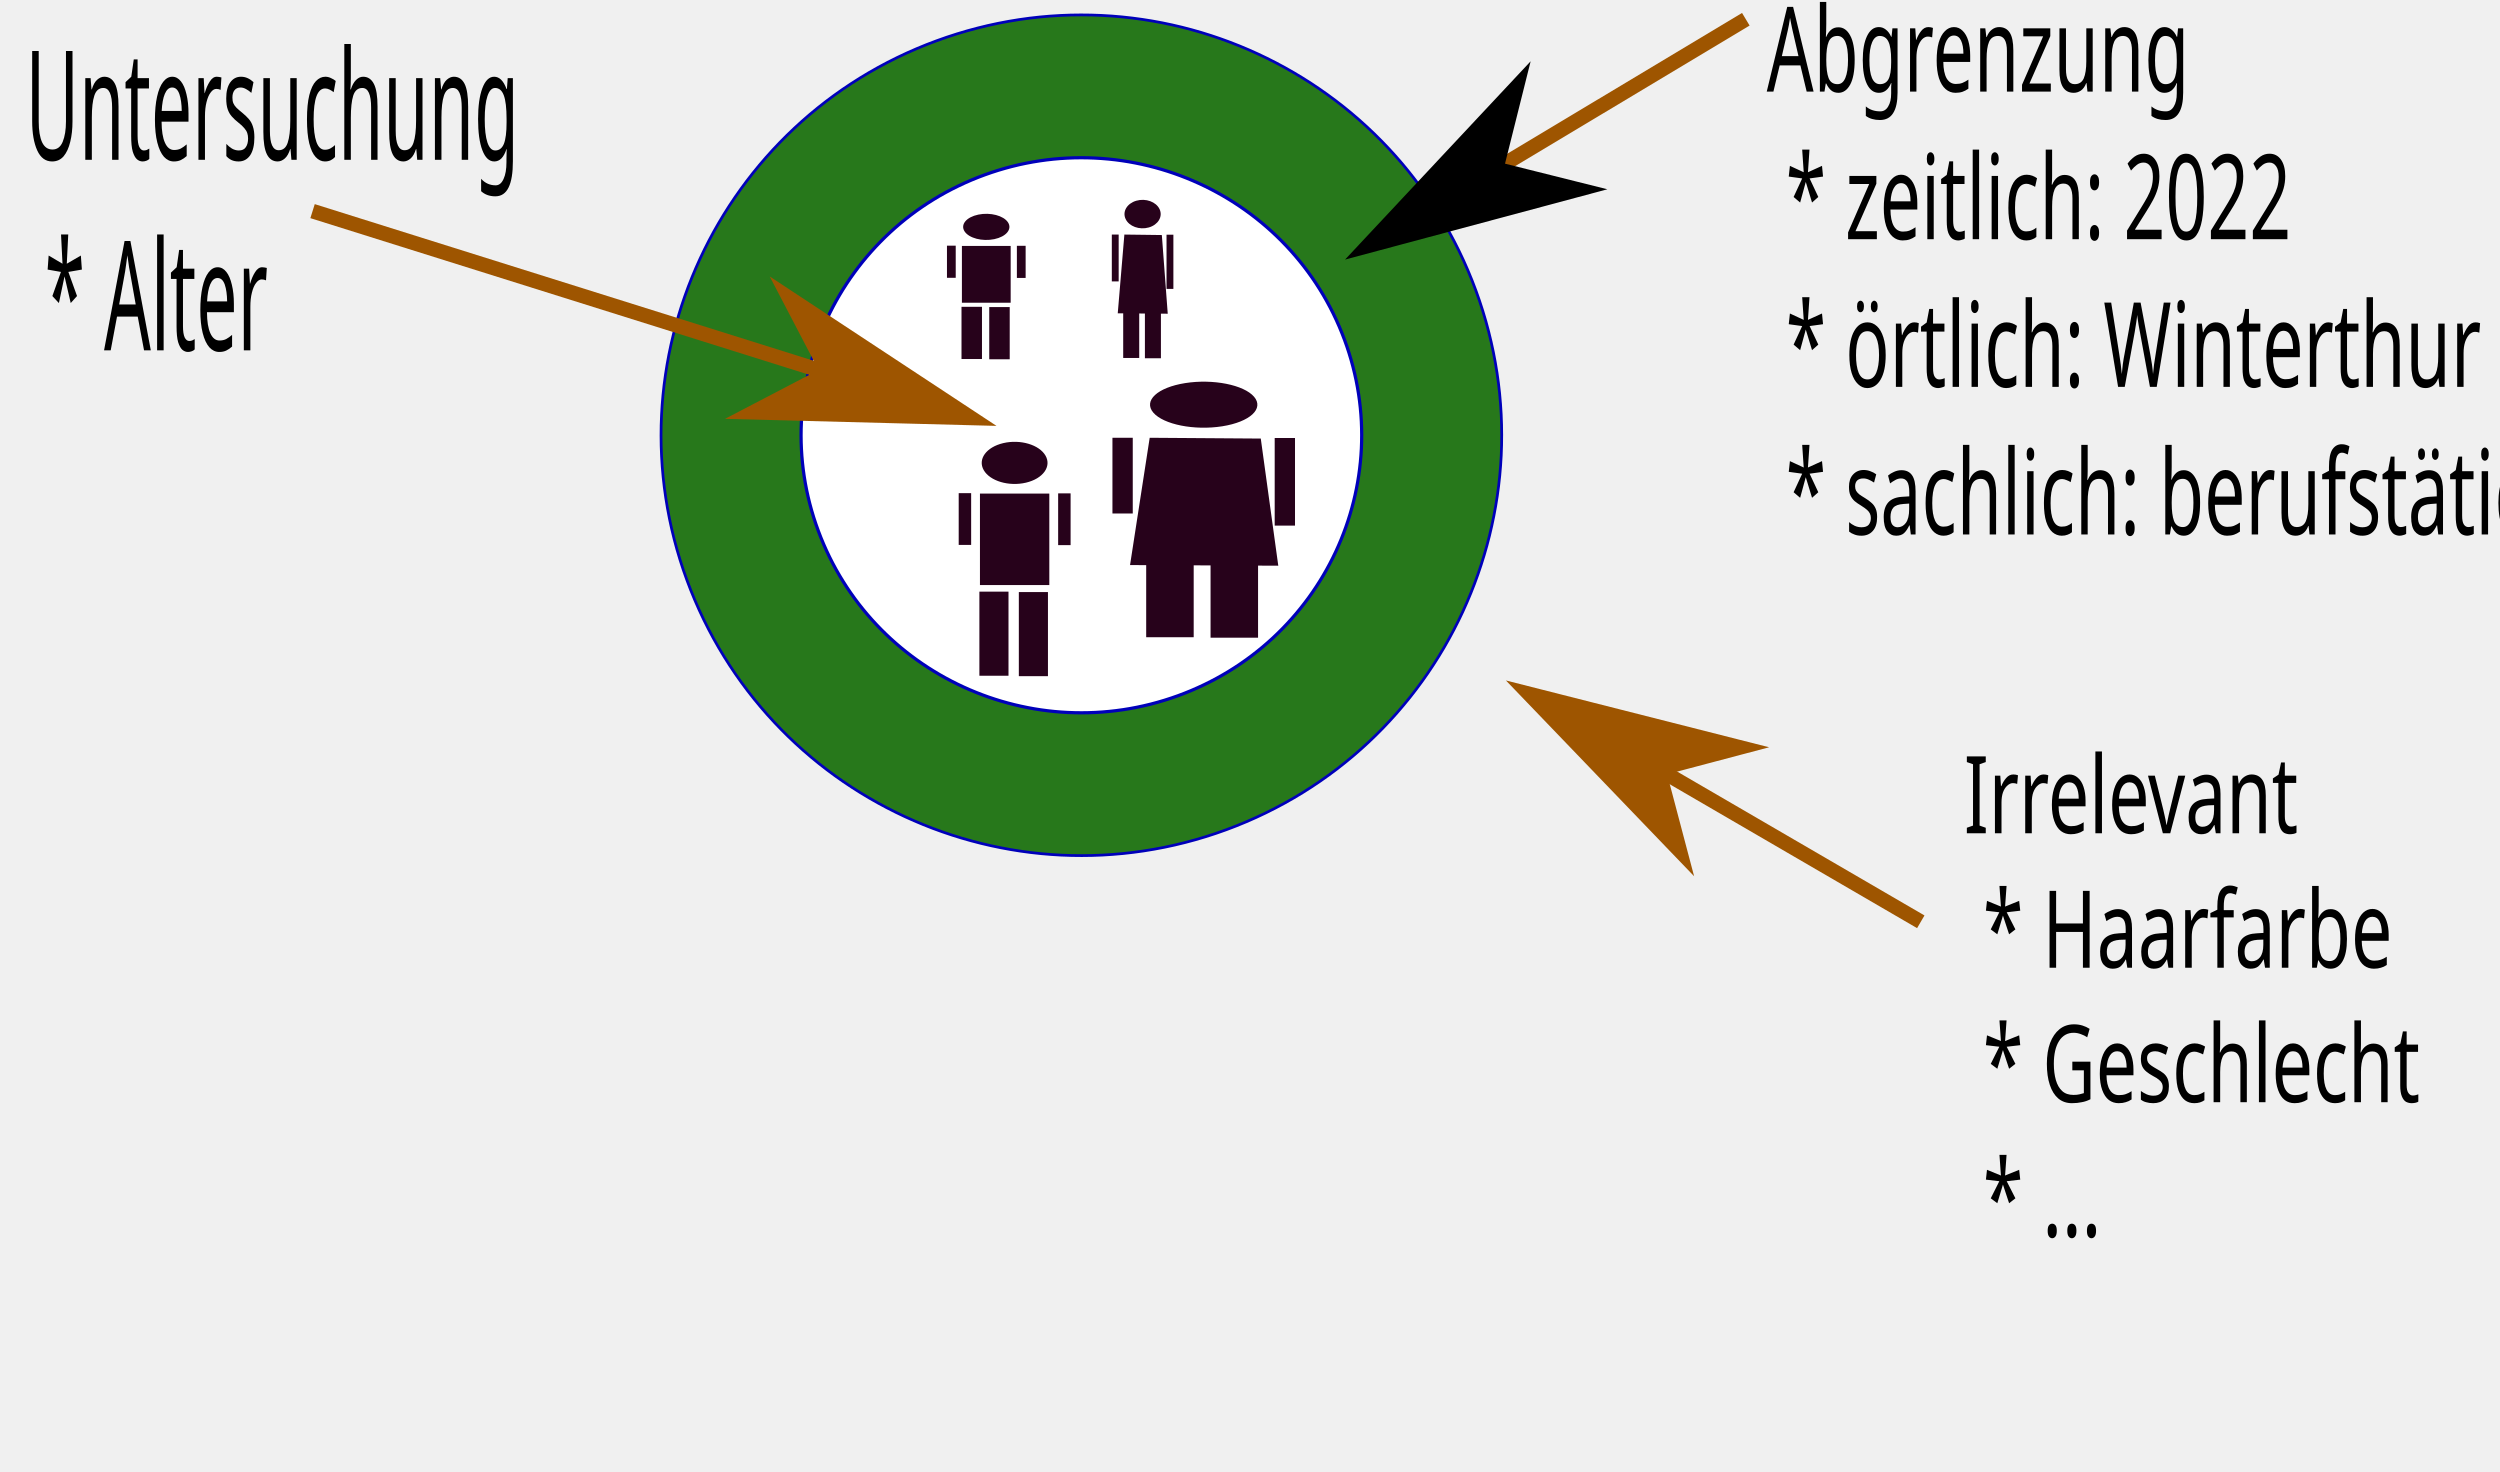
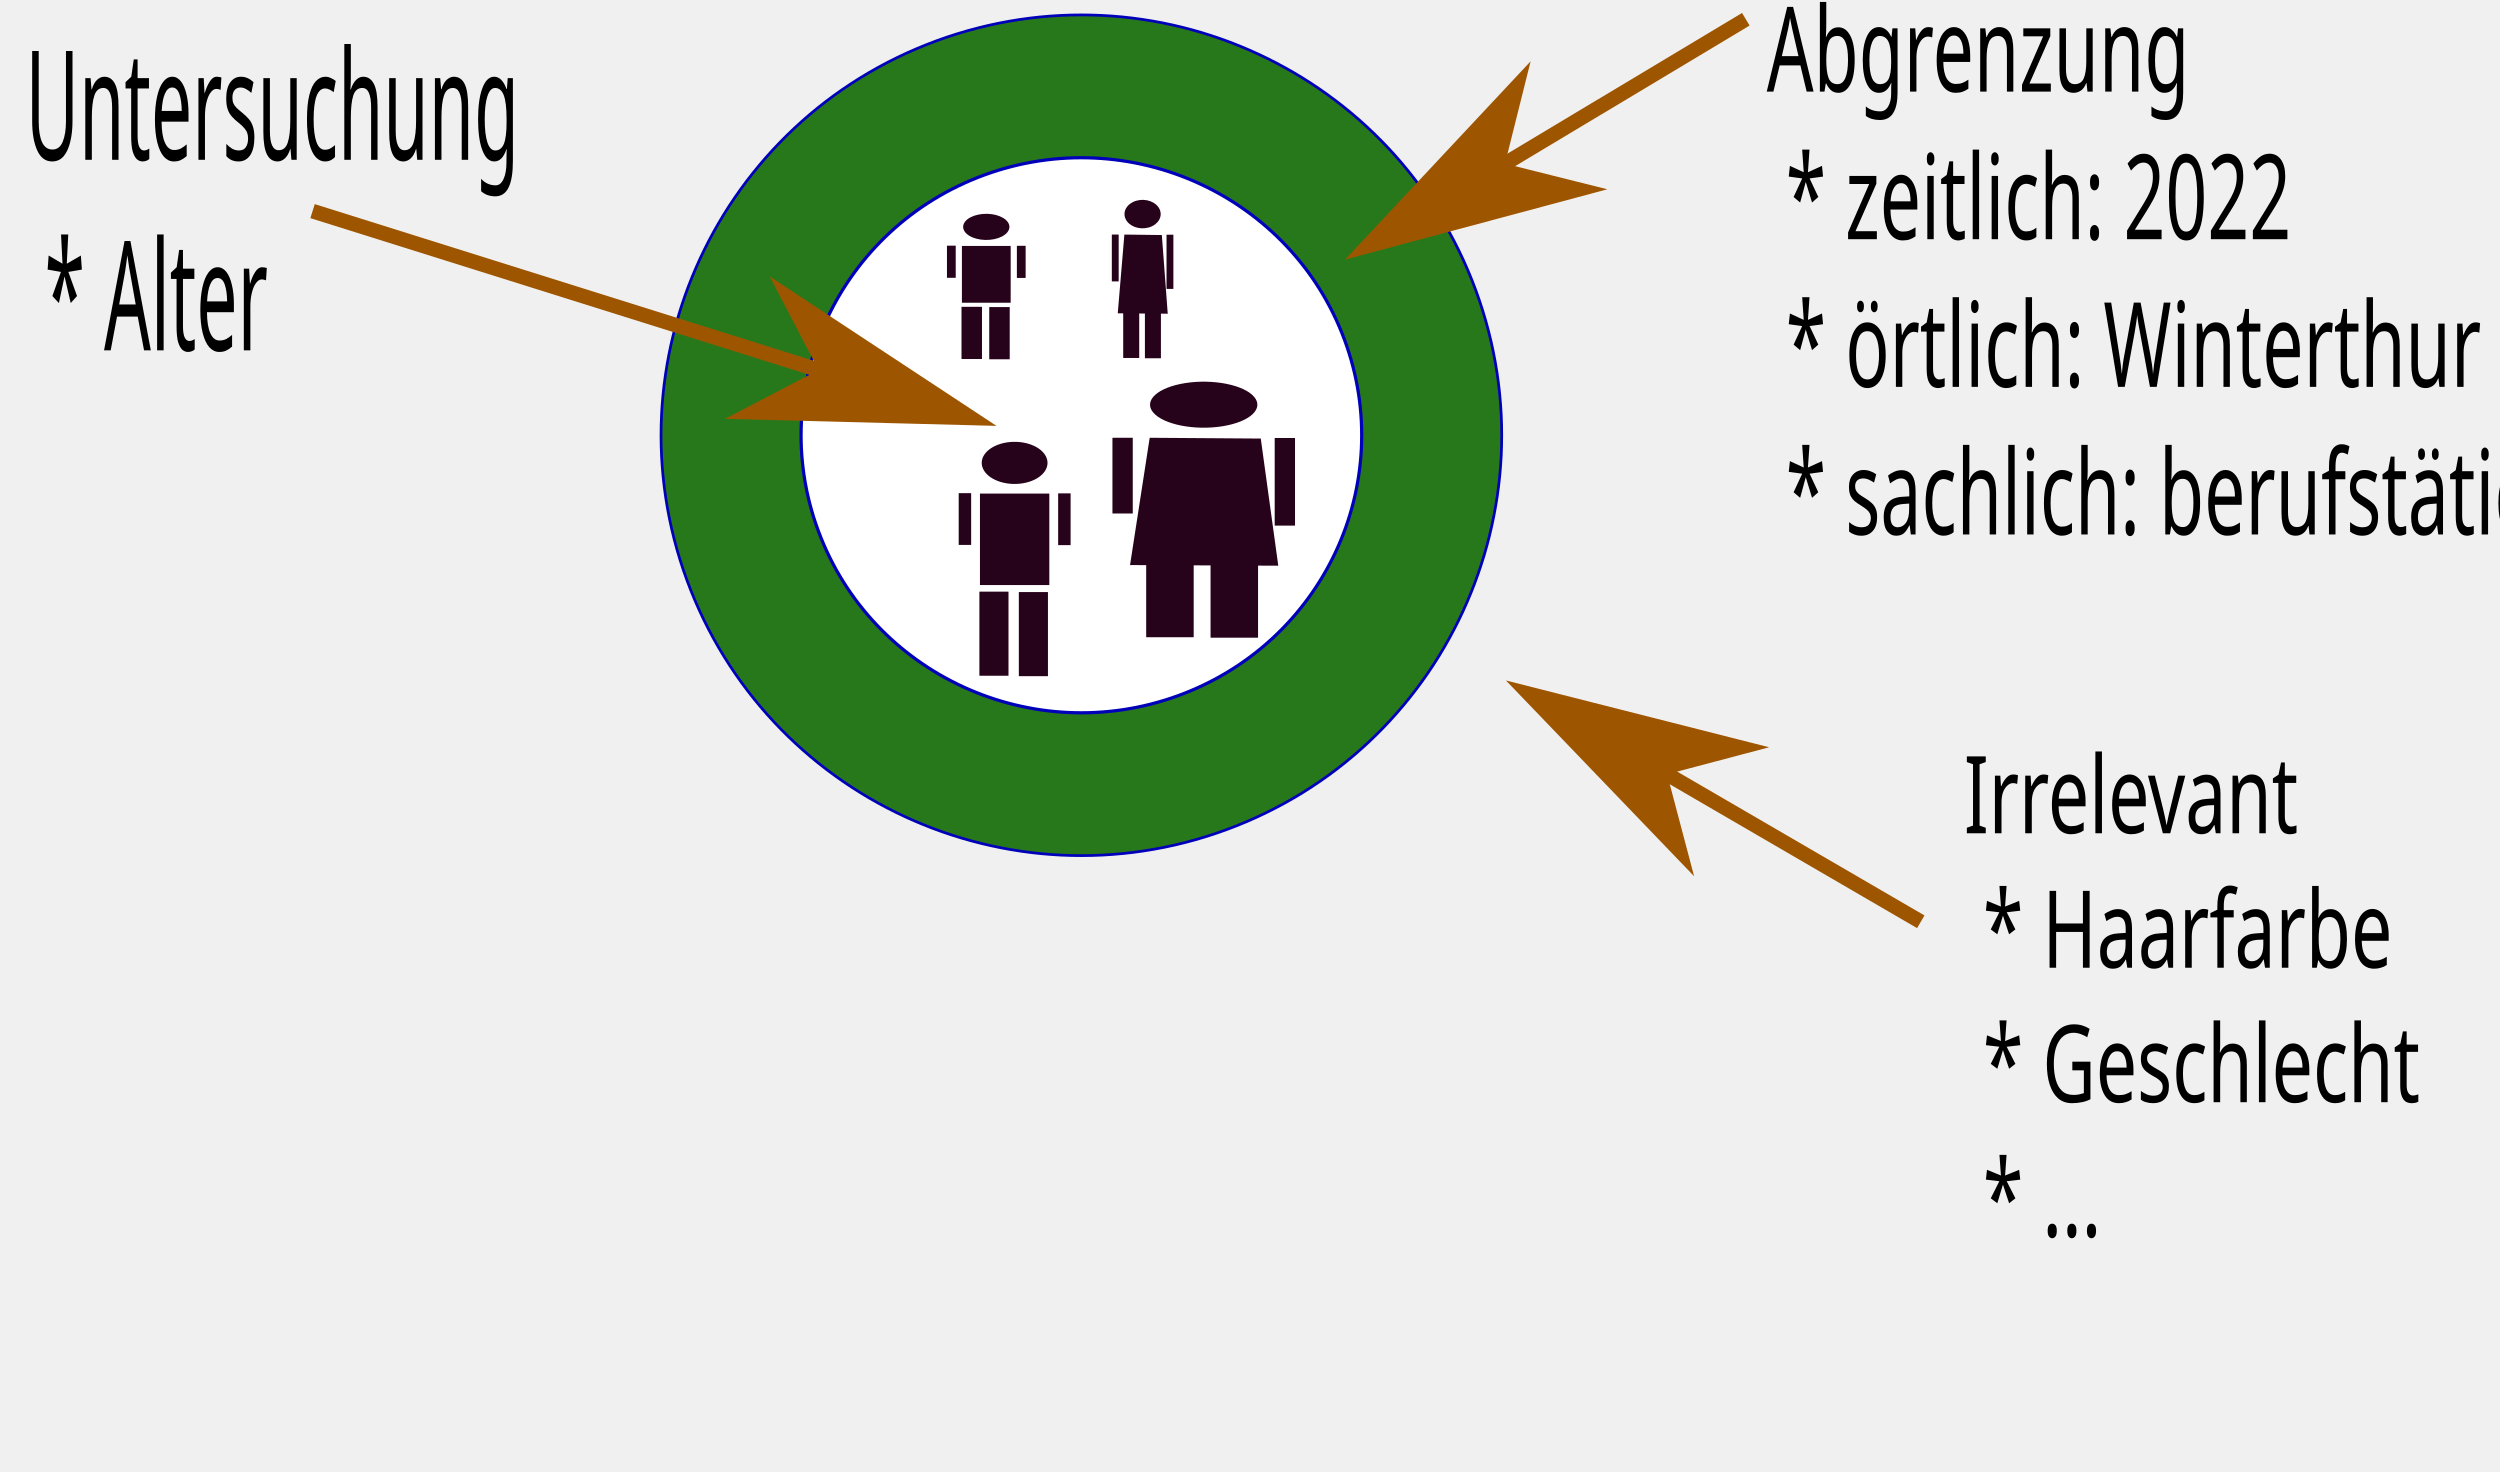
<svg xmlns="http://www.w3.org/2000/svg" width="240.605mm" height="141.606mm" viewBox="0 0 240.605 141.606" version="1.1" id="svg8">
  <defs id="defs2">
    <marker style="overflow:visible" id="marker1322" refX="0" refY="0" orient="auto">
      <path transform="matrix(-0.8,0,0,-0.8,-10,0)" style="fill:#000000;fill-opacity:1;fill-rule:evenodd;stroke:#000000;stroke-width:1pt;stroke-opacity:1" d="M 0,0 5,-5 -12.5,0 5,5 Z" id="path1320" />
    </marker>
    <marker orient="auto" refY="0" refX="0" id="Arrow1Lend" style="overflow:visible">
      <path id="path847" d="M 0,0 5,-5 -12.5,0 5,5 Z" style="fill:#9e5500;fill-opacity:1;fill-rule:evenodd;stroke:#9e5500;stroke-width:1pt;stroke-opacity:1" transform="matrix(-0.8,0,0,-0.8,-10,0)" />
    </marker>
    <marker orient="auto" refY="0" refX="0" id="Arrow1Lend-3" style="overflow:visible">
-       <path id="path847-6" d="M 0,0 5,-5 -12.5,0 5,5 Z" style="fill:#000000;fill-opacity:1;fill-rule:evenodd;stroke:#000000;stroke-width:1pt;stroke-opacity:1" transform="matrix(-0.8,0,0,-0.8,-10,0)" />
+       <path id="path847-6" d="M 0,0 5,-5 -12.5,0 5,5 Z" style="fill:#9e5500;fill-opacity:1;fill-rule:evenodd;stroke:#9e5500;stroke-width:1pt;stroke-opacity:1" transform="matrix(-0.8,0,0,-0.8,-10,0)" />
    </marker>
    <marker orient="auto" refY="0" refX="0" id="Arrow1Lend-6" style="overflow:visible">
      <path id="path847-2" d="M 0,0 5,-5 -12.5,0 5,5 Z" style="fill:#9e5500;fill-opacity:1;fill-rule:evenodd;stroke:#9e5500;stroke-width:1pt;stroke-opacity:1" transform="matrix(-0.8,0,0,-0.8,-10,0)" />
    </marker>
  </defs>
  <g id="layer1" transform="translate(-6.36285,-49.64596)">
    <g id="g821" transform="translate(1.202713,0.5345395)">
      <path d="M 147.201,77.066 A 40.443,40.443 0 0 1 123.173,128.969 40.443,40.443 0 0 1 71.269,104.941 40.443,40.443 0 0 1 95.297,53.037 40.443,40.443 0 0 1 147.201,77.065" id="path815" style="fill:#27781b;fill-opacity:1;stroke:#0000ba;stroke-width:0.265;stroke-miterlimit:4;stroke-dasharray:none;stroke-dashoffset:0;stroke-opacity:1" />
      <path d="M 134.554,81.801 A 26.971,26.703 0 0 1 118.53,116.071 26.971,26.703 0 0 1 83.917,100.205 26.971,26.703 0 0 1 99.94,65.935 a 26.971,26.703 0 0 1 34.613,15.865" id="path817" style="fill:#ffffff;fill-opacity:1;stroke:#0000ba;stroke-width:0.31;stroke-miterlimit:4;stroke-dasharray:none;stroke-dashoffset:0;stroke-opacity:1" />
    </g>
    <path style="fill:none;stroke:#9e5500;stroke-width:1.414;stroke-linecap:butt;stroke-linejoin:miter;stroke-miterlimit:4;stroke-dasharray:none;stroke-opacity:1;marker-end:url(#Arrow1Lend)" d="M 36.444,69.966 99.65,89.812" id="path842" />
    <text xml:space="preserve" style="font-style:normal;font-variant:normal;font-weight:normal;font-stretch:normal;font-size:10.171px;line-height:1.25;font-family:Ubuntu;-inkscape-font-specification:'Ubuntu, Normal';font-variant-ligatures:normal;font-variant-caps:normal;font-variant-numeric:normal;text-align:start;letter-spacing:0px;word-spacing:0px;writing-mode:lr-tb;text-anchor:start;fill:#000000;fill-opacity:1;stroke:none;stroke-width:0.381" x="12.714" y="45.113" id="text1308" transform="scale(0.6936992,1.441547)">
      <tspan id="tspan1306" x="12.714" y="45.113" style="stroke-width:0.381">Untersuchung</tspan>
      <tspan x="12.714" y="57.827" style="stroke-width:0.381" id="tspan1310"> * Alter</tspan>
    </text>
    <text xml:space="preserve" style="font-style:normal;font-variant:normal;font-weight:normal;font-stretch:normal;font-size:8.954px;line-height:1.25;font-family:Ubuntu;-inkscape-font-specification:'Ubuntu, Normal';font-variant-ligatures:normal;font-variant-caps:normal;font-variant-numeric:normal;text-align:start;letter-spacing:0px;word-spacing:0px;writing-mode:lr-tb;text-anchor:start;fill:#000000;fill-opacity:1;stroke:none;stroke-width:0.336" x="223.874" y="46.066" id="text2442" transform="scale(0.7879342,1.269141)">
      <tspan id="tspan2440" x="223.874" y="46.066" style="stroke-width:0.336">Abgrenzung</tspan>
      <tspan x="223.874" y="57.26" style="stroke-width:0.336" id="tspan2444"> * zeitlich: 2022</tspan>
      <tspan x="223.874" y="68.453" style="stroke-width:0.336" id="tspan2446"> * örtlich: Winterthur</tspan>
      <tspan x="223.874" y="79.646" style="stroke-width:0.336" id="tspan2448"> * sachlich: berufstätig</tspan>
    </text>
    <path style="fill:none;stroke:#9e5500;stroke-width:1.414;stroke-linecap:butt;stroke-linejoin:miter;stroke-miterlimit:4;stroke-dasharray:none;stroke-opacity:1;marker-end:url(#Arrow1Lend-3)" d="M 174.385,51.499 138.167,73.217" id="path842-7" />
    <path style="fill:none;stroke:#9e5500;stroke-width:1.414;stroke-linecap:butt;stroke-linejoin:miter;stroke-miterlimit:4;stroke-dasharray:none;stroke-opacity:1;marker-end:url(#Arrow1Lend-6)" d="m 191.223,138.362 -37.555,-21.847" id="path842-9" />
    <text xml:space="preserve" style="font-style:normal;font-variant:normal;font-weight:normal;font-stretch:normal;font-size:8.547px;line-height:1.25;font-family:Ubuntu;-inkscape-font-specification:'Ubuntu, Normal';font-variant-ligatures:normal;font-variant-caps:normal;font-variant-numeric:normal;text-align:start;letter-spacing:0px;word-spacing:0px;writing-mode:lr-tb;text-anchor:start;fill:#000000;fill-opacity:1;stroke:none;stroke-width:0.321" x="236.665" y="107.189" id="text6810" transform="scale(0.8255294,1.211344)">
      <tspan id="tspan6808" x="236.665" y="107.189" style="stroke-width:0.321">Irrelevant</tspan>
      <tspan x="236.665" y="117.872" style="stroke-width:0.321" id="tspan6812"> * Haarfarbe</tspan>
      <tspan x="236.665" y="128.556" style="stroke-width:0.321" id="tspan6814"> * Geschlecht</tspan>
      <tspan x="236.665" y="139.239" style="stroke-width:0.321" id="tspan6816"> * ...</tspan>
    </text>
    <g transform="matrix(0.4502113,0,0,0.2690605,66.3298,65.60382)" id="g6884-0">
      <path d="m 82.283,20.234 a 4.944,4.677 0 0 1 -2.938,6.003 4.944,4.677 0 0 1 -6.346,-2.779 4.944,4.677 0 0 1 2.938,-6.003 4.944,4.677 0 0 1 6.346,2.779" id="path6818-9" style="fill:#27021b;fill-opacity:1;stroke:none;stroke-width:1.414;stroke-miterlimit:4;stroke-dasharray:none;stroke-dashoffset:0;stroke-opacity:1" />
      <rect y="28.661" x="72.43" height="20.312" width="10.424" id="rect6820-3" style="fill:#27021b;fill-opacity:1;stroke:none;stroke-width:1.414;stroke-miterlimit:4;stroke-dasharray:none;stroke-dashoffset:0;stroke-opacity:1" />
      <rect y="28.614" x="84.182" height="11.493" width="1.871" id="rect6822-6" style="fill:#27021b;fill-opacity:1;stroke:none;stroke-width:1.414;stroke-miterlimit:4;stroke-dasharray:none;stroke-dashoffset:0;stroke-opacity:1" />
      <rect y="28.567" x="69.236" height="11.493" width="1.871" id="rect6822-1-0" style="fill:#27021b;fill-opacity:1;stroke:none;stroke-width:1.414;stroke-miterlimit:4;stroke-dasharray:none;stroke-dashoffset:0;stroke-opacity:1" />
      <rect y="50.436" x="72.345" height="18.674" width="4.375" id="rect6822-2-6" style="fill:#27021b;fill-opacity:1;stroke:none;stroke-width:2.756;stroke-miterlimit:4;stroke-dasharray:none;stroke-dashoffset:0;stroke-opacity:1" />
      <rect y="50.53" x="78.274" height="18.674" width="4.375" id="rect6822-2-7-2" style="fill:#27021b;fill-opacity:1;stroke:none;stroke-width:2.756;stroke-miterlimit:4;stroke-dasharray:none;stroke-dashoffset:0;stroke-opacity:1" />
    </g>
    <g transform="matrix(0.6403694,0,0,0.433422,54.29351,84.72672)" id="g6884-6">
      <path d="m 82.283,20.234 a 4.944,4.677 0 0 1 -2.938,6.003 4.944,4.677 0 0 1 -6.346,-2.779 4.944,4.677 0 0 1 2.938,-6.003 4.944,4.677 0 0 1 6.346,2.779" id="path6818-1" style="fill:#27021b;fill-opacity:1;stroke:none;stroke-width:1.414;stroke-miterlimit:4;stroke-dasharray:none;stroke-dashoffset:0;stroke-opacity:1" />
      <rect y="28.661" x="72.43" height="20.312" width="10.424" id="rect6820-8" style="fill:#27021b;fill-opacity:1;stroke:none;stroke-width:1.414;stroke-miterlimit:4;stroke-dasharray:none;stroke-dashoffset:0;stroke-opacity:1" />
      <rect y="28.614" x="84.182" height="11.493" width="1.871" id="rect6822-7" style="fill:#27021b;fill-opacity:1;stroke:none;stroke-width:1.414;stroke-miterlimit:4;stroke-dasharray:none;stroke-dashoffset:0;stroke-opacity:1" />
      <rect y="28.567" x="69.236" height="11.493" width="1.871" id="rect6822-1-9" style="fill:#27021b;fill-opacity:1;stroke:none;stroke-width:1.414;stroke-miterlimit:4;stroke-dasharray:none;stroke-dashoffset:0;stroke-opacity:1" />
      <rect y="50.436" x="72.345" height="18.674" width="4.375" id="rect6822-2-2" style="fill:#27021b;fill-opacity:1;stroke:none;stroke-width:2.756;stroke-miterlimit:4;stroke-dasharray:none;stroke-dashoffset:0;stroke-opacity:1" />
      <rect y="50.53" x="78.274" height="18.674" width="4.375" id="rect6822-2-7-0" style="fill:#27021b;fill-opacity:1;stroke:none;stroke-width:2.756;stroke-miterlimit:4;stroke-dasharray:none;stroke-dashoffset:0;stroke-opacity:1" />
    </g>
    <g id="g6973" transform="matrix(1.540679,0,0,1.316169,-36.85417,-4.249961)">
      <rect y="72.977" x="107.677" height="6.406" width="1.269" id="rect6822" style="fill:#27021b;fill-opacity:1;stroke:none;stroke-width:0.869;stroke-miterlimit:4;stroke-dasharray:none;stroke-dashoffset:0;stroke-opacity:1" />
      <g id="g6964">
        <path style="fill:#27021b;fill-opacity:1;stroke:none;stroke-width:0.698;stroke-miterlimit:4;stroke-dasharray:none;stroke-dashoffset:0;stroke-opacity:1" id="path6818" d="m 106.39,69.962 a 3.353,1.683 0 0 1 -1.992,2.159 3.353,1.683 0 0 1 -4.303,-1 3.353,1.683 0 0 1 1.992,-2.159 3.353,1.683 0 0 1 4.303,1" />
        <rect style="fill:#27021b;fill-opacity:1;stroke:none;stroke-width:0.808;stroke-miterlimit:4;stroke-dasharray:none;stroke-dashoffset:0;stroke-opacity:1" id="rect6822-1" width="1.269" height="5.537" x="97.542" y="72.96" />
        <rect style="fill:#27021b;fill-opacity:1;stroke:none;stroke-width:1.361;stroke-miterlimit:4;stroke-dasharray:none;stroke-dashoffset:0;stroke-opacity:1" id="rect6822-2" width="2.967" height="6.718" x="99.65" y="80.827" />
        <rect style="fill:#27021b;fill-opacity:1;stroke:none;stroke-width:1.361;stroke-miterlimit:4;stroke-dasharray:none;stroke-dashoffset:0;stroke-opacity:1" id="rect6822-2-7" width="2.967" height="6.718" x="103.671" y="80.861" />
      </g>
      <path id="path6958" d="m 99.869,72.96 -1.228,9.308 9.26,0.047 -1.093,-9.297 z" style="fill:#27021b;fill-opacity:1;stroke:none;stroke-width:0.265px;stroke-linecap:butt;stroke-linejoin:miter;stroke-opacity:1" />
    </g>
    <g id="g6973-2" transform="matrix(0.519549,0,0,0.8143853,62.6886,12.80234)">
      <rect y="72.977" x="107.677" height="6.406" width="1.269" id="rect6822-3" style="fill:#27021b;fill-opacity:1;stroke:none;stroke-width:0.869;stroke-miterlimit:4;stroke-dasharray:none;stroke-dashoffset:0;stroke-opacity:1" />
      <g id="g6964-7">
        <path style="fill:#27021b;fill-opacity:1;stroke:none;stroke-width:0.698;stroke-miterlimit:4;stroke-dasharray:none;stroke-dashoffset:0;stroke-opacity:1" id="path6818-5" d="m 106.39,69.962 a 3.353,1.683 0 0 1 -1.992,2.159 3.353,1.683 0 0 1 -4.303,-1 3.353,1.683 0 0 1 1.992,-2.159 3.353,1.683 0 0 1 4.303,1" />
        <rect style="fill:#27021b;fill-opacity:1;stroke:none;stroke-width:0.808;stroke-miterlimit:4;stroke-dasharray:none;stroke-dashoffset:0;stroke-opacity:1" id="rect6822-1-92" width="1.269" height="5.537" x="97.542" y="72.96" />
        <rect style="fill:#27021b;fill-opacity:1;stroke:none;stroke-width:1.361;stroke-miterlimit:4;stroke-dasharray:none;stroke-dashoffset:0;stroke-opacity:1" id="rect6822-2-28" width="2.967" height="6.718" x="99.65" y="80.827" />
        <rect style="fill:#27021b;fill-opacity:1;stroke:none;stroke-width:1.361;stroke-miterlimit:4;stroke-dasharray:none;stroke-dashoffset:0;stroke-opacity:1" id="rect6822-2-7-9" width="2.967" height="6.718" x="103.671" y="80.861" />
      </g>
      <path id="path6958-7" d="m 99.869,72.96 -1.228,9.308 9.26,0.047 -1.093,-9.297 z" style="fill:#27021b;fill-opacity:1;stroke:none;stroke-width:0.265px;stroke-linecap:butt;stroke-linejoin:miter;stroke-opacity:1" />
    </g>
  </g>
</svg>
